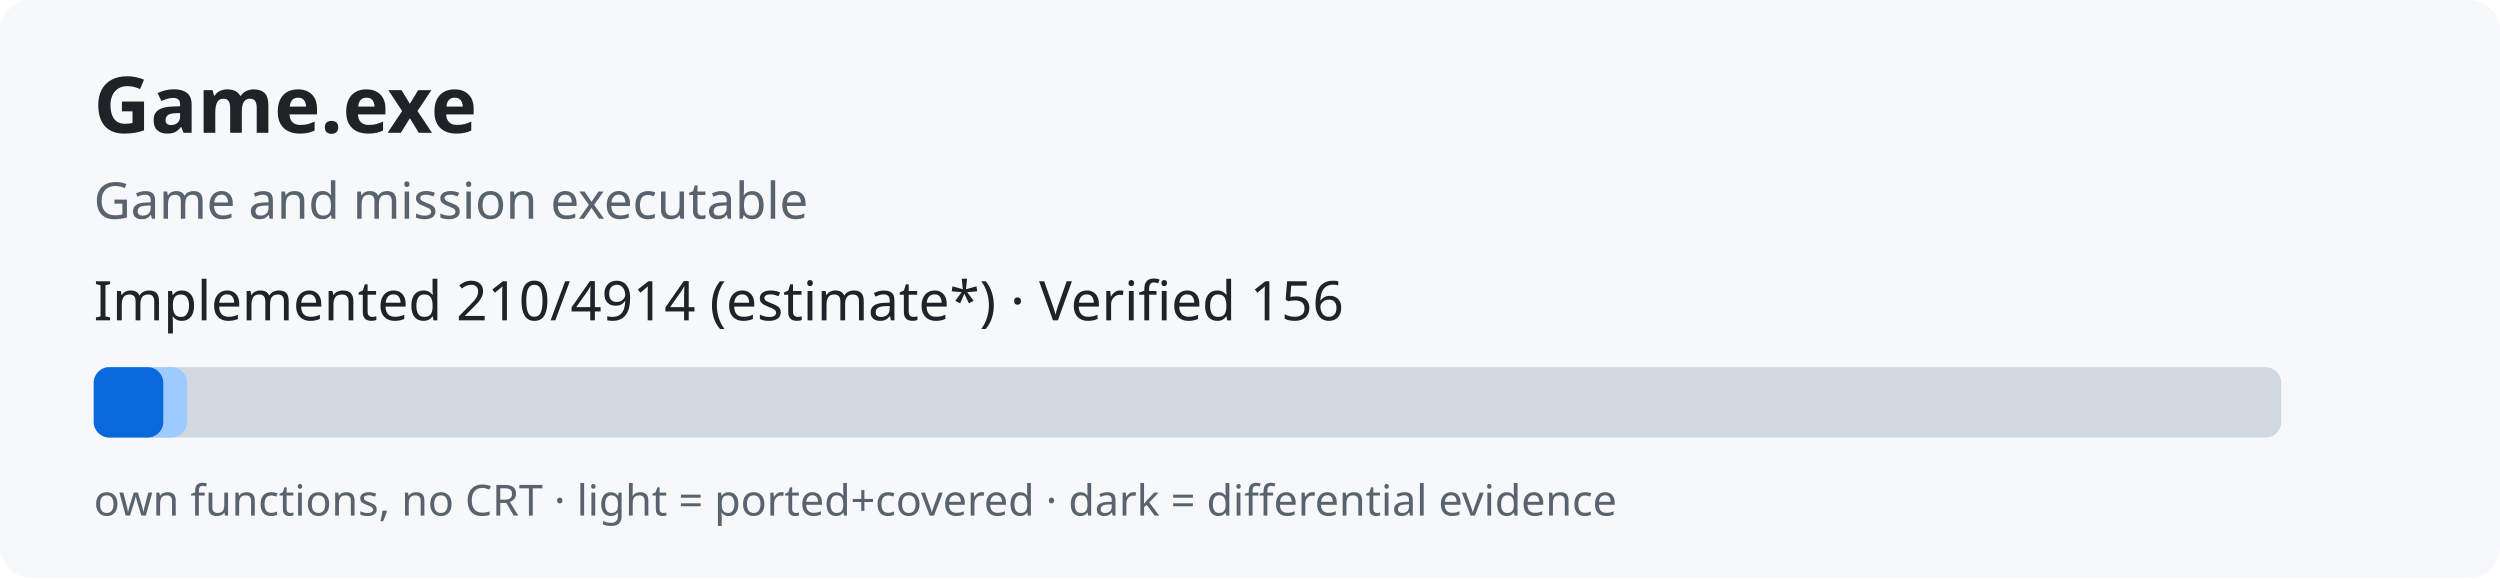
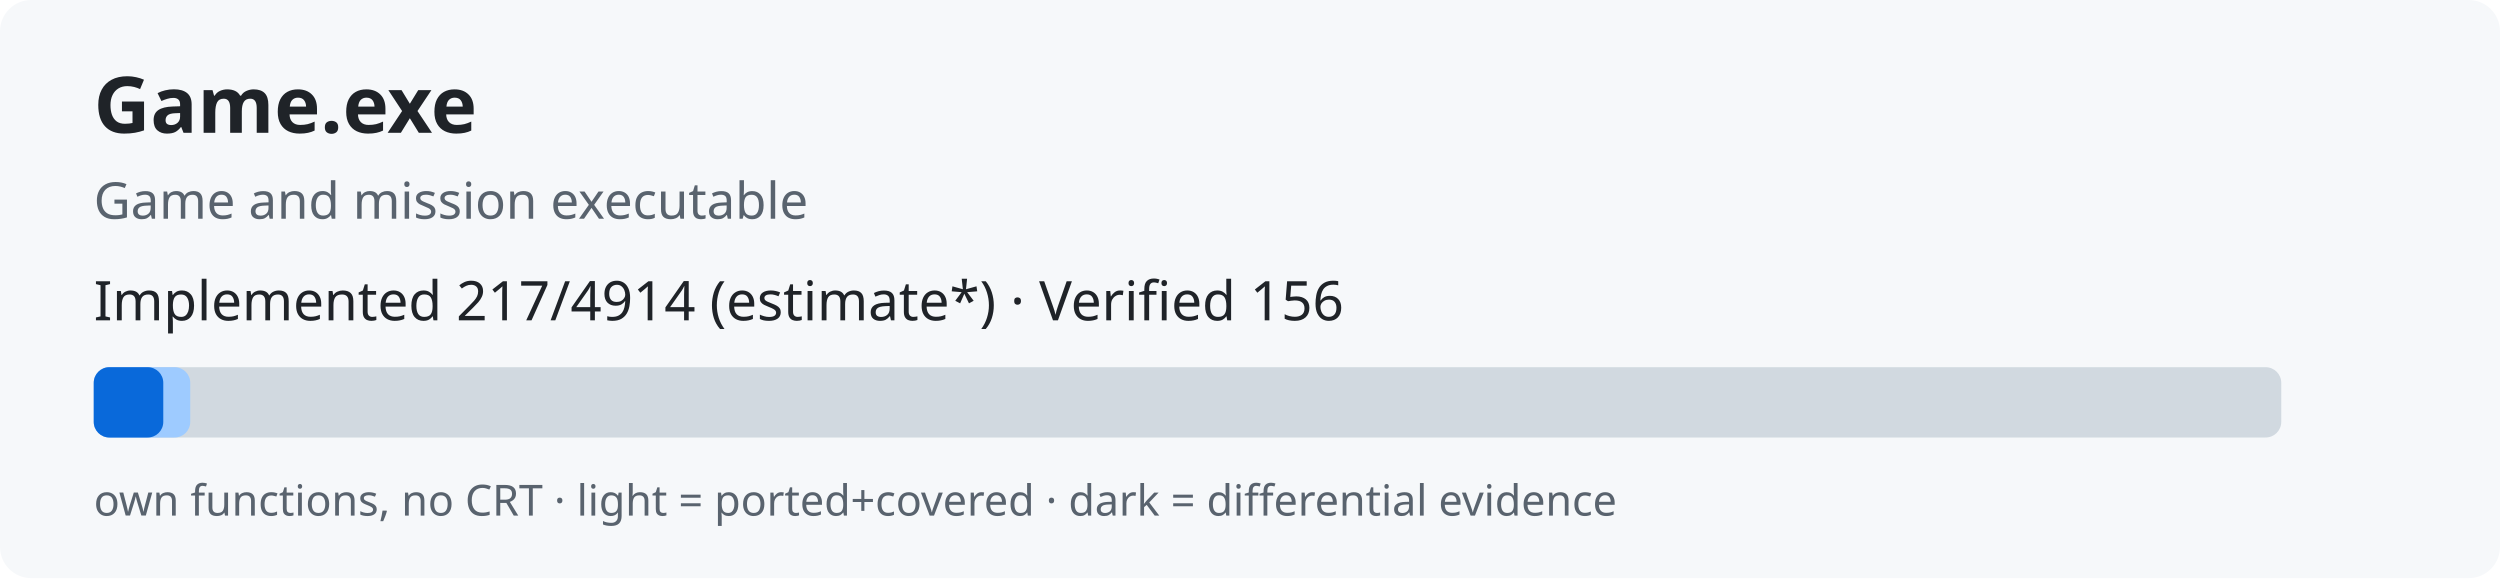
<svg xmlns="http://www.w3.org/2000/svg" width="640" height="148" role="img">
  <rect width="640" height="148" rx="8" fill="#f6f8fa" />
  <text x="24" y="34" font-family="sans-serif" font-size="20" font-weight="bold" fill="#1f2328">Game.exe</text>
  <text x="24" y="56" font-family="sans-serif" font-size="13" fill="#59636e">Game and mission executable</text>
-   <text x="24" y="82" font-family="sans-serif" font-size="14" fill="#1f2328">Implemented 210/4914 (estimate*) · Verified 156</text>
+   <text x="24" y="82" font-family="sans-serif" font-size="14" fill="#1f2328">Implemented 217/4914 (estimate*) · Verified 156</text>
  <rect x="24" y="94" width="560" height="18" rx="4" fill="#d1d9e0" />
-   <rect x="24" y="94" width="23.9" height="18" rx="4" fill="#9ecbff" />
+   <rect x="24" y="94" width="24.7" height="18" rx="4" fill="#9ecbff" />
  <rect x="24" y="94" width="17.8" height="18" rx="4" fill="#0969da" />
  <text x="24" y="132" font-family="sans-serif" font-size="11" fill="#59636e">own functions, no CRT · light = ported+covered · dark = differential evidence</text>
</svg>
